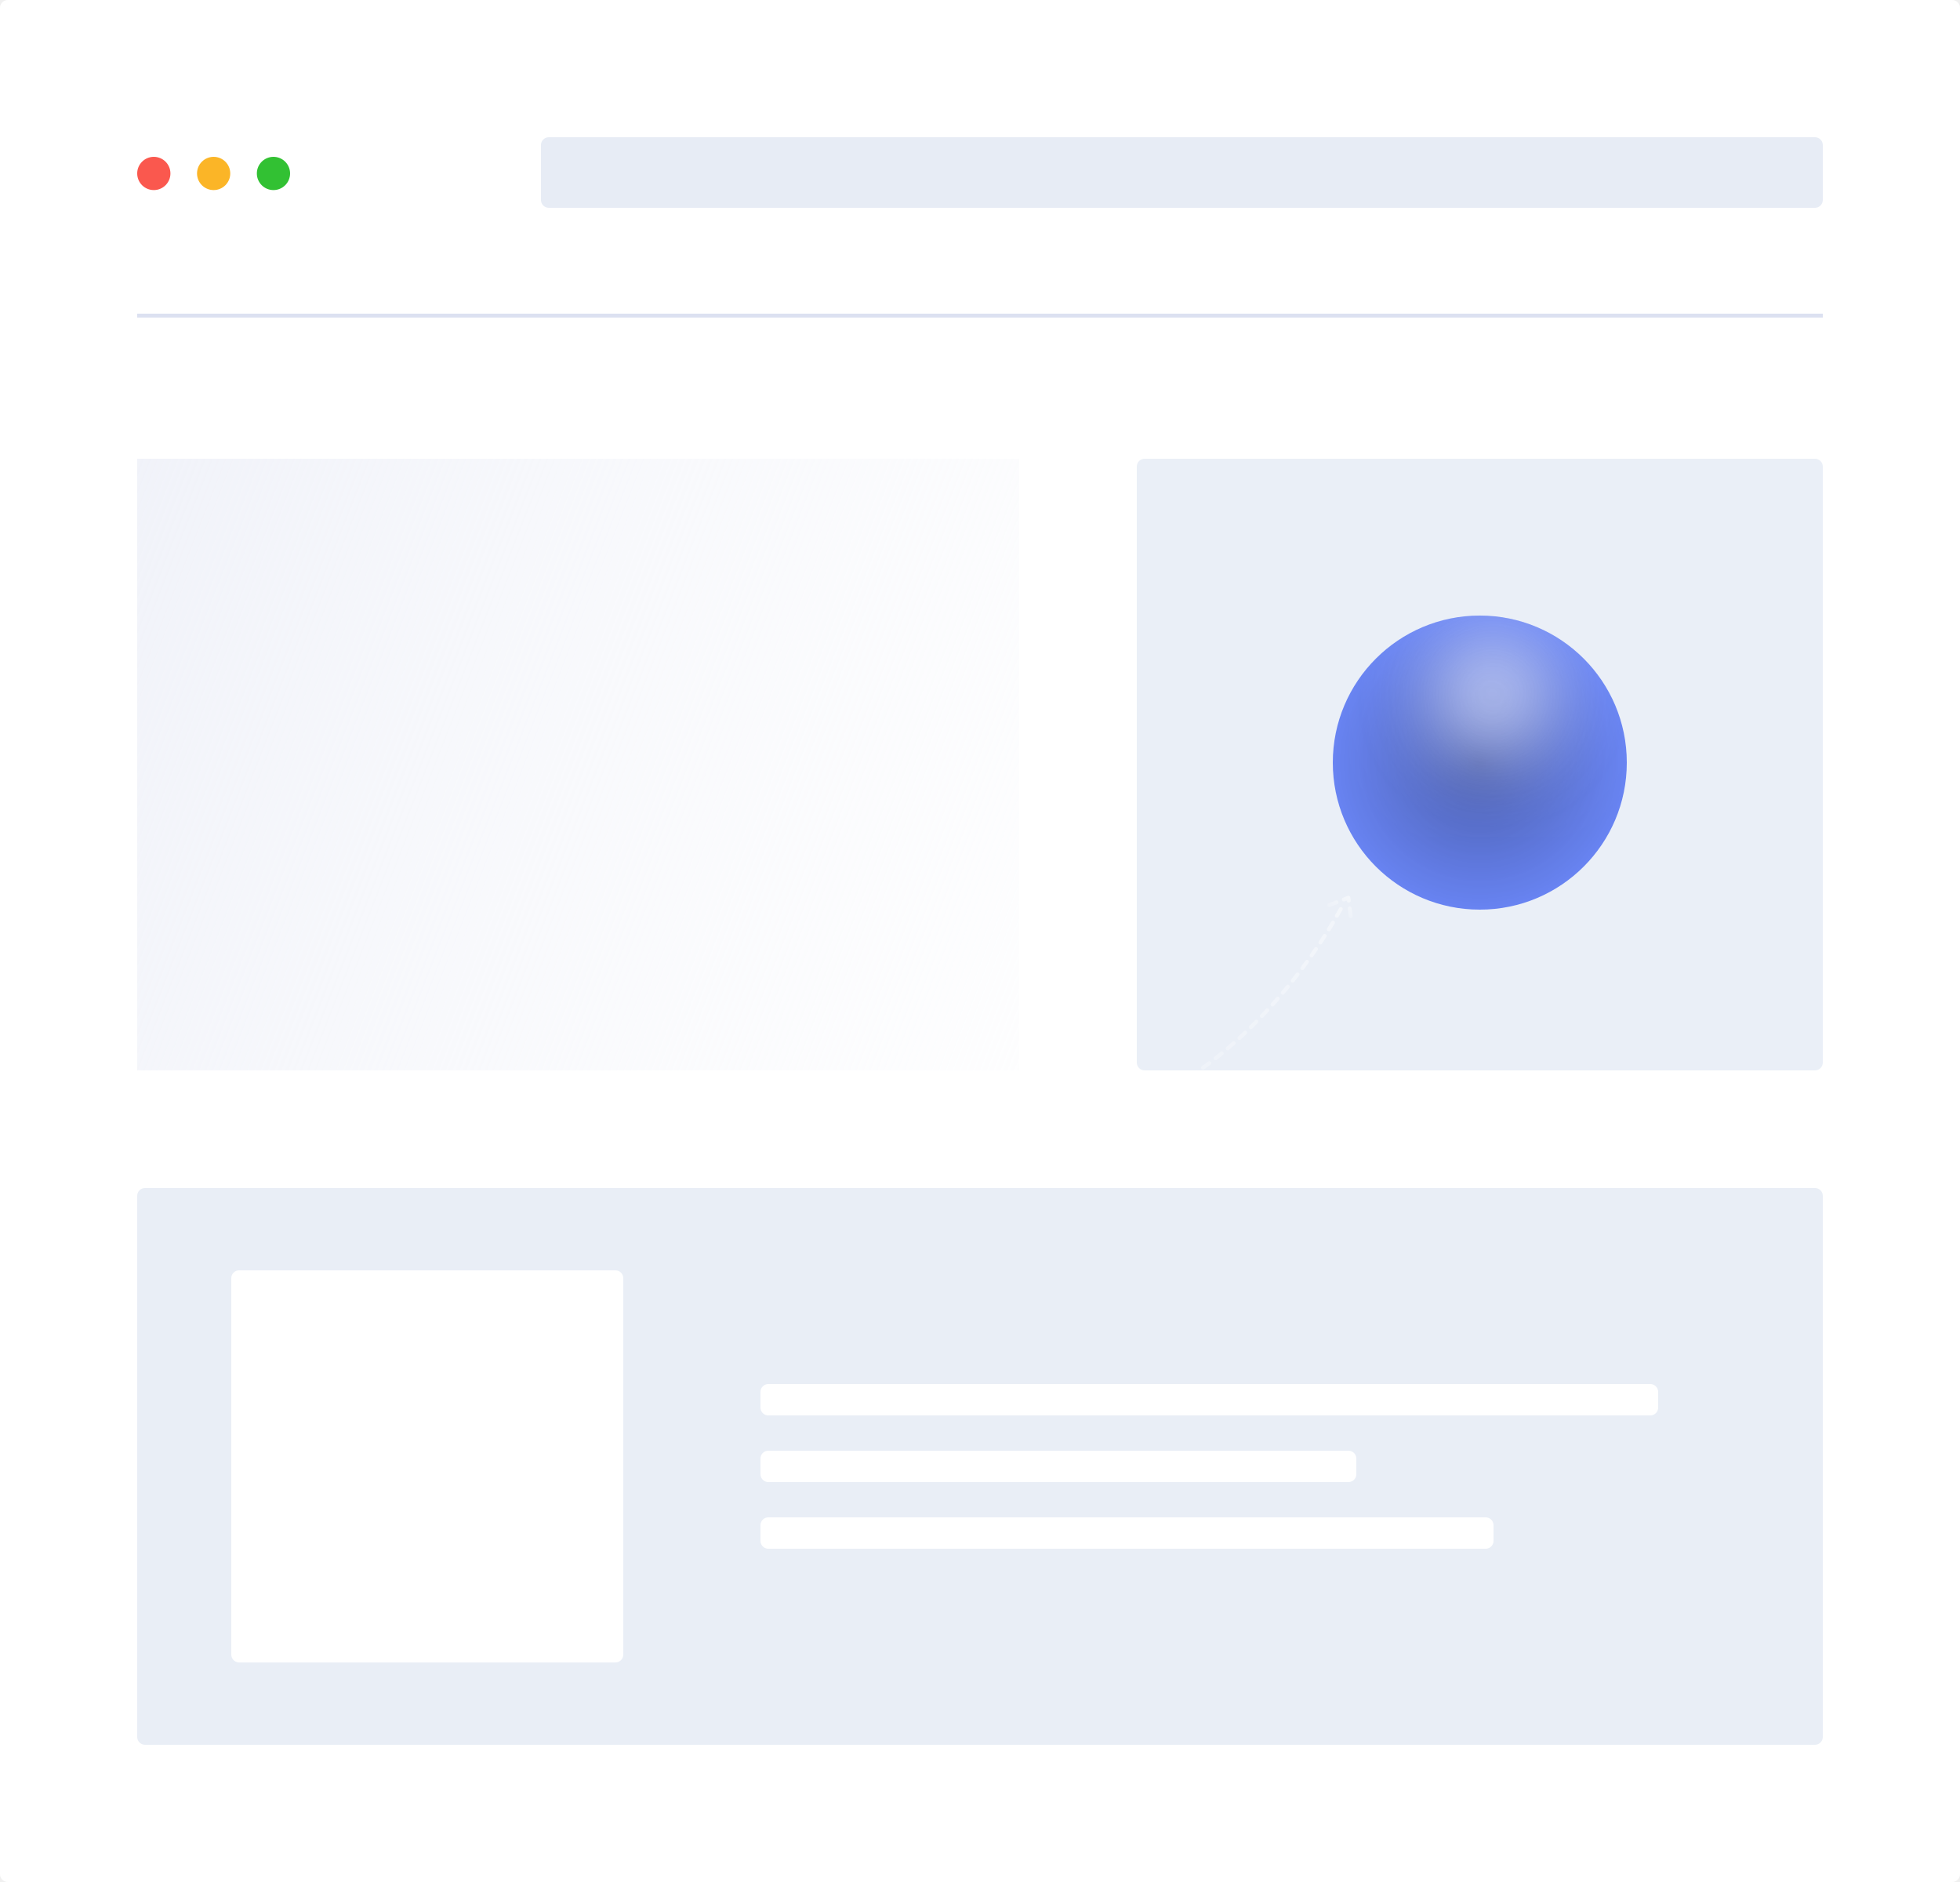
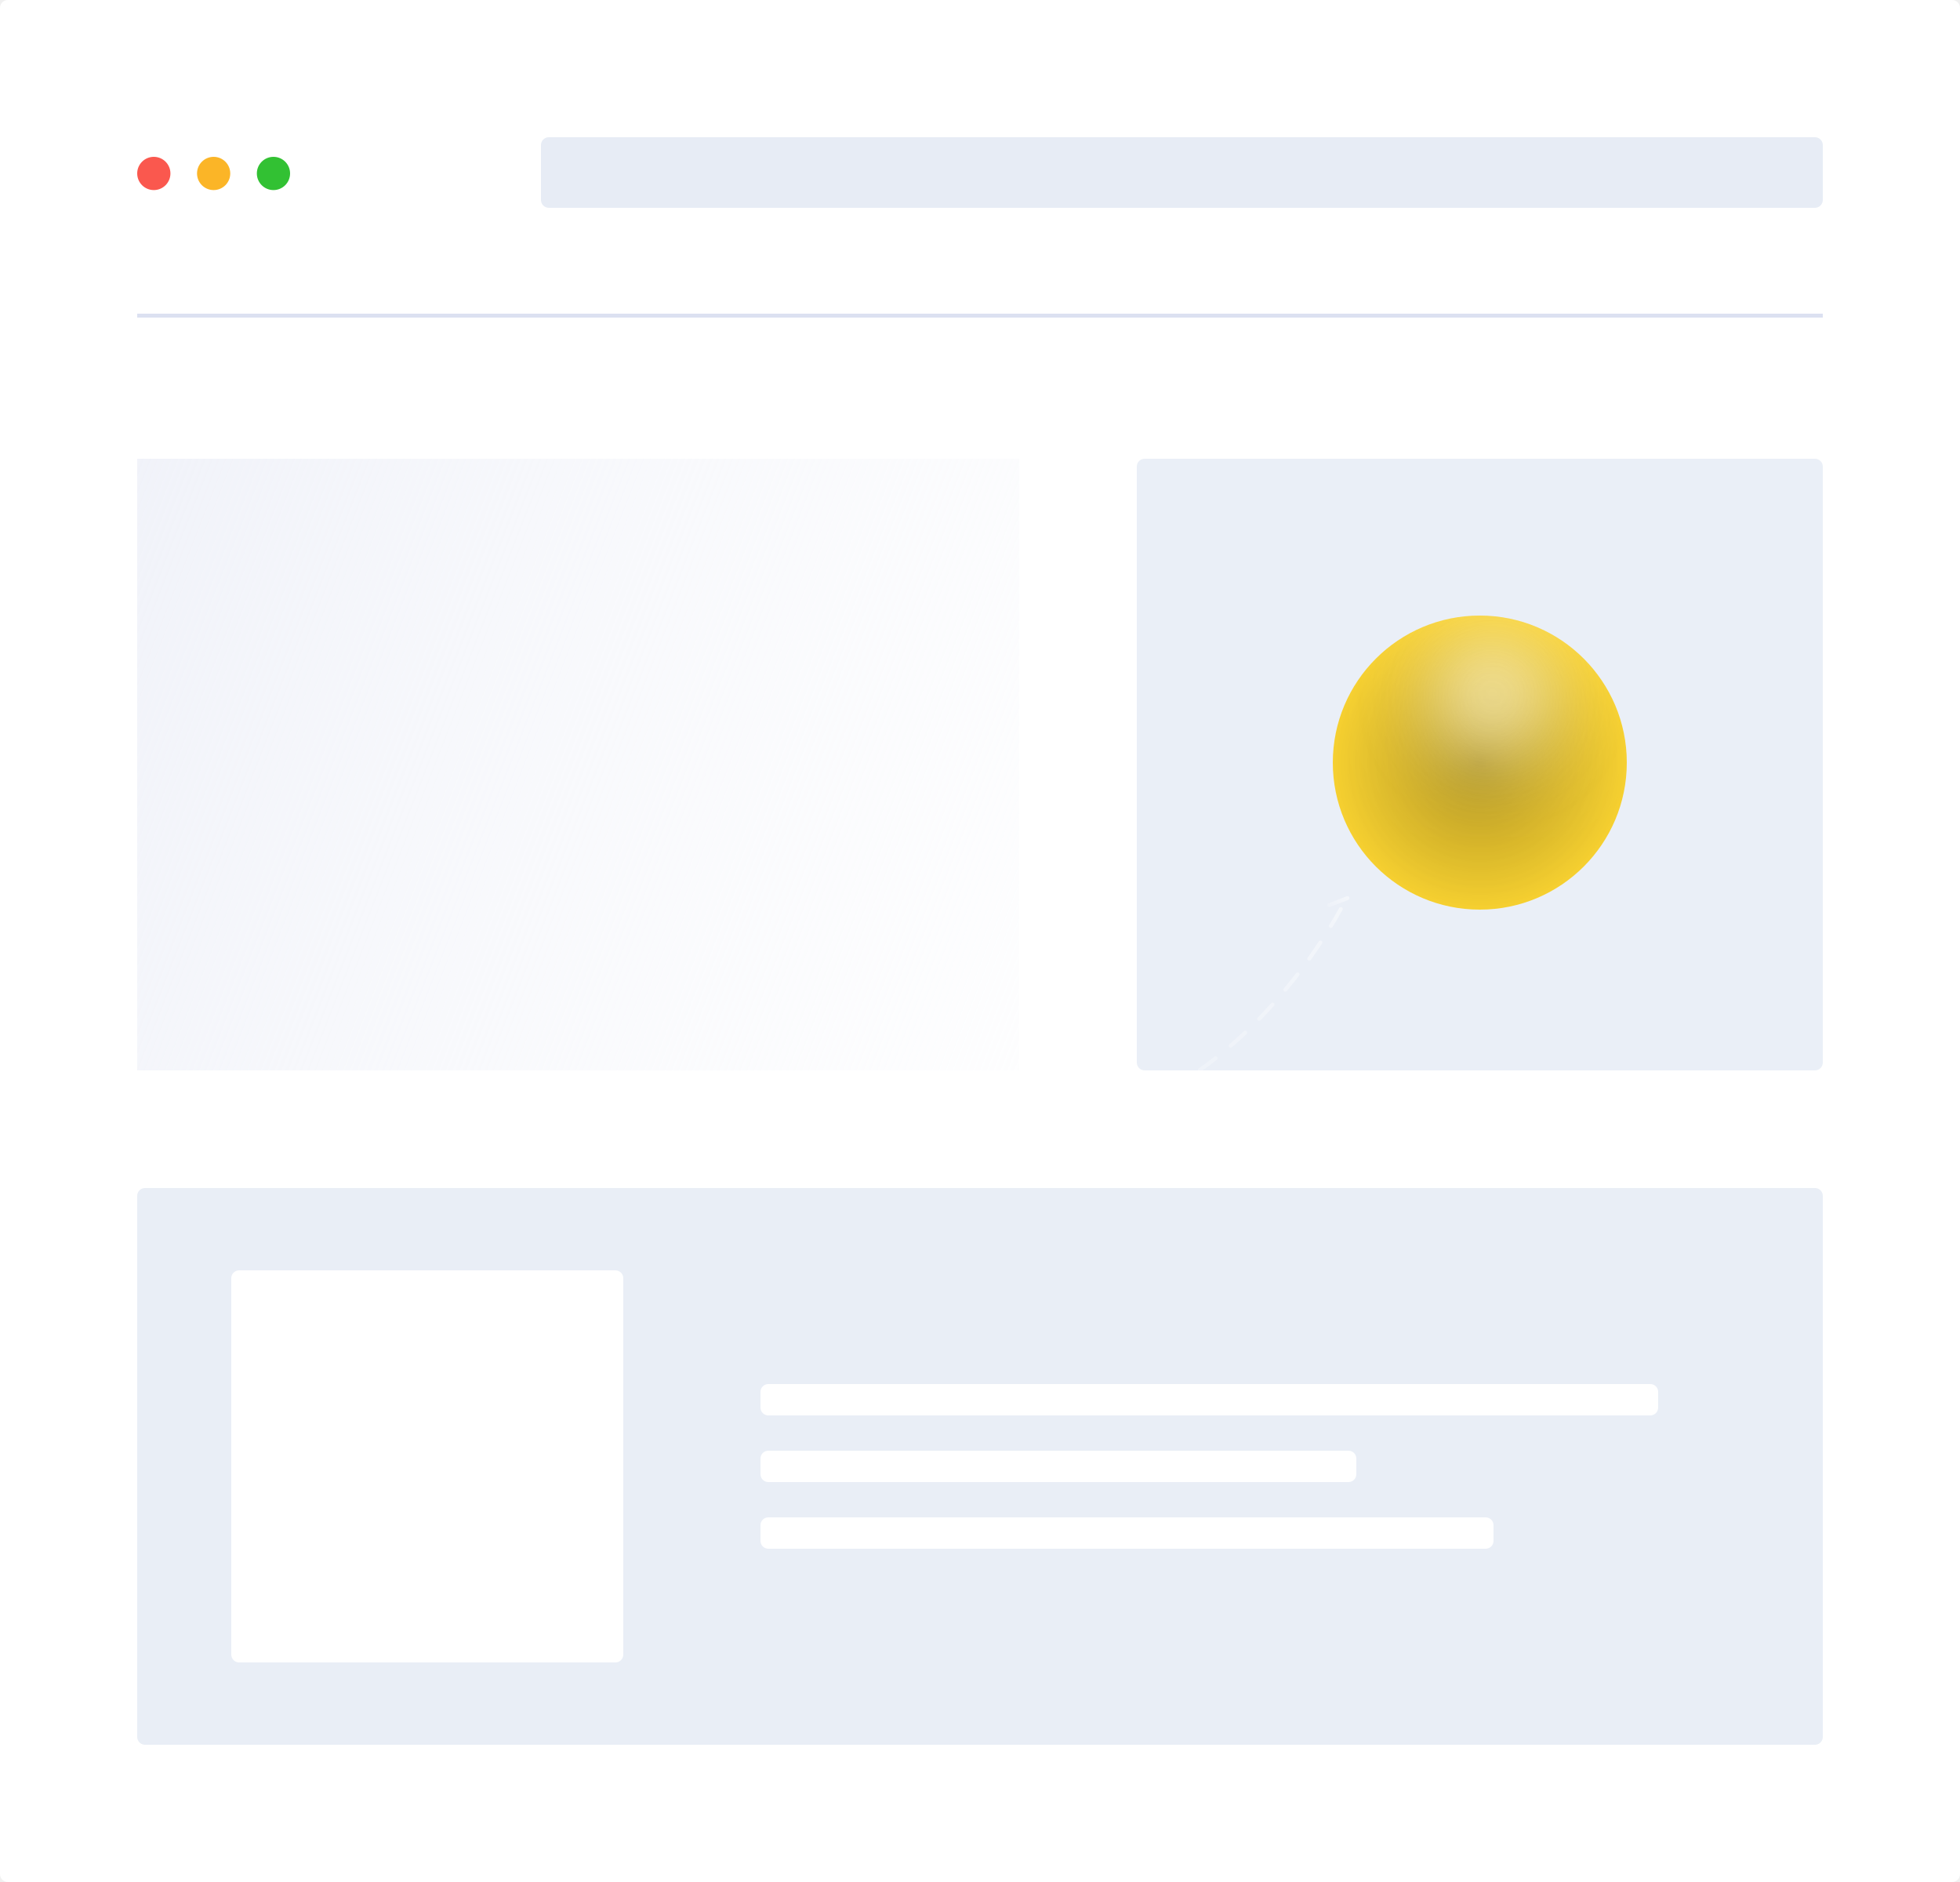
<svg xmlns="http://www.w3.org/2000/svg" width="500" height="480" viewBox="0 0 500 480" fill="none">
+   <style>
+   .floating {
+     animation: float 3s ease-in-out infinite;
+   }
+   .floating-delay-1 {
+     animation-delay: 0.5s;
+   }
+   .floating-delay-2 {
+     animation-delay: 1s;
+   }
+   .dash-line {
+     stroke-dasharray: 5;
+     animation: dash 20s linear infinite;
+   }
+   @keyframes float {
+     0%, 100% { transform: translateY(0); }
+     50% { transform: translateY(-10px); }
+   }
+   @keyframes dash {
+     to { stroke-dashoffset: 1000; }
+   }
+ </style>
  <rect width="500" height="480" rx="2" fill="white" />
  <rect x="35" y="117" width="225" height="156" fill="url(#paint0_linear_1028_964)" />
  <line x1="35" y1="80.5" x2="465" y2="80.5" stroke="#DCE1F1" />
-   <rect x="290" y="117" width="175" height="156" rx="2" fill="#EAEFF7" />
-   <rect x="35" y="303" width="430" height="142" rx="2" fill="#E9EEF6" />
-   <rect x="194" y="353" width="229" height="8" rx="2" fill="white" />
-   <rect x="194" y="370" width="152" height="8" rx="2" fill="white" />
-   <rect x="194" y="387" width="187" height="8" rx="2" fill="white" />
-   <rect x="59" y="324" width="100" height="100" rx="2" fill="white" />
+   <rect x="290" y="117" width="175" height="156" rx="2" fill="#EAEFF7" class="floating floating-delay-1" />
+   <rect x="35" y="303" width="430" height="142" rx="2" fill="#E9EEF6" class="floating floating-delay-2" />
+   <rect x="194" y="353" width="229" height="8" rx="2" fill="white" class="floating" />
+   <rect x="194" y="370" width="152" height="8" rx="2" fill="white" class="floating floating-delay-1" />
+   <rect x="194" y="387" width="187" height="8" rx="2" fill="white" class="floating floating-delay-2" />
+   <rect x="59" y="324" width="100" height="100" rx="2" fill="white" class="floating" />
  <rect x="138" y="35" width="327" height="18" rx="2" fill="#E7ECF5" />
  <circle cx="39.239" cy="44.239" r="4.239" fill="#FA584E" />
  <circle cx="54.5" cy="44.239" r="4.239" fill="#FBB527" />
  <circle cx="69.761" cy="44.239" r="4.239" fill="#32C133" />
-   <circle opacity="0.8" cx="377.5" cy="194.5" r="37.5" fill="#4A6CF7" />
+   <circle opacity="0.8" cx="377.5" cy="194.5" r="37.5" fill="#FFCD00" />
  <mask id="mask0_1028_964" style="mask-type:alpha" maskUnits="userSpaceOnUse" x="340" y="157" width="75" height="75">
-     <circle opacity="0.8" cx="377.5" cy="194.5" r="37.5" fill="#4A6CF7" />
+     <circle opacity="0.8" cx="377.5" cy="194.5" r="37.5" fill="#FFCD00" />
  </mask>
  <g mask="url(#mask0_1028_964)">
    <circle opacity="0.8" cx="377.5" cy="194.5" r="37.5" fill="url(#paint1_radial_1028_964)" />
    <g opacity="0.8" filter="url(#filter0_f_1028_964)">
      <circle cx="380.809" cy="176.853" r="15.441" fill="white" />
    </g>
  </g>
-   <path d="M342.034 231.847C324.964 262.749 277.939 313.186 226.394 267.718" stroke="url(#paint2_linear_1028_964)" stroke-linecap="round" stroke-linejoin="round" stroke-dasharray="2 2" />
-   <path d="M339.077 230.867L343.973 228.971L344.562 233.656" stroke="url(#paint3_linear_1028_964)" stroke-linecap="round" stroke-linejoin="round" stroke-dasharray="2 2" />
+   <path d="M342.034 231.847C324.964 262.749 277.939 313.186 226.394 267.718" stroke="url(#paint2_linear_1028_964)" stroke-linecap="round" stroke-linejoin="round" stroke-dasharray="2 2" class="dash-line" />
+   <path d="M339.077 230.867L343.973 228.971L344.562 233.656" stroke="url(#paint3_linear_1028_964)" stroke-linecap="round" stroke-linejoin="round" stroke-dasharray="2 2" class="dash-line" />
  <defs>
    <filter id="filter0_f_1028_964" x="344.368" y="140.412" width="72.882" height="72.883" filterUnits="userSpaceOnUse" color-interpolation-filters="sRGB">
      <feFlood flood-opacity="0" result="BackgroundImageFix" />
      <feBlend mode="normal" in="SourceGraphic" in2="BackgroundImageFix" result="shape" />
      <feGaussianBlur stdDeviation="10.5" result="effect1_foregroundBlur_1028_964" />
    </filter>
    <linearGradient id="paint0_linear_1028_964" x1="434.5" y1="210" x2="48.223" y2="58.807" gradientUnits="userSpaceOnUse">
      <stop stop-color="white" stop-opacity="0" />
      <stop offset="1" stop-color="#F0F2F9" />
    </linearGradient>
    <radialGradient id="paint1_radial_1028_964" cx="0" cy="0" r="1" gradientUnits="userSpaceOnUse" gradientTransform="translate(377.5 194.5) rotate(90) scale(40.2574)">
      <stop stop-opacity="0.47" />
      <stop offset="1" stop-opacity="0" />
    </radialGradient>
    <linearGradient id="paint2_linear_1028_964" x1="358.554" y1="226.723" x2="242.956" y2="282.349" gradientUnits="userSpaceOnUse">
      <stop stop-color="white" stop-opacity="0.48" />
      <stop offset="1" stop-color="white" stop-opacity="0" />
    </linearGradient>
    <linearGradient id="paint3_linear_1028_964" x1="343.992" y1="228.548" x2="340.23" y2="234.571" gradientUnits="userSpaceOnUse">
      <stop stop-color="white" stop-opacity="0.48" />
      <stop offset="1" stop-color="white" stop-opacity="0" />
    </linearGradient>
  </defs>
</svg>
